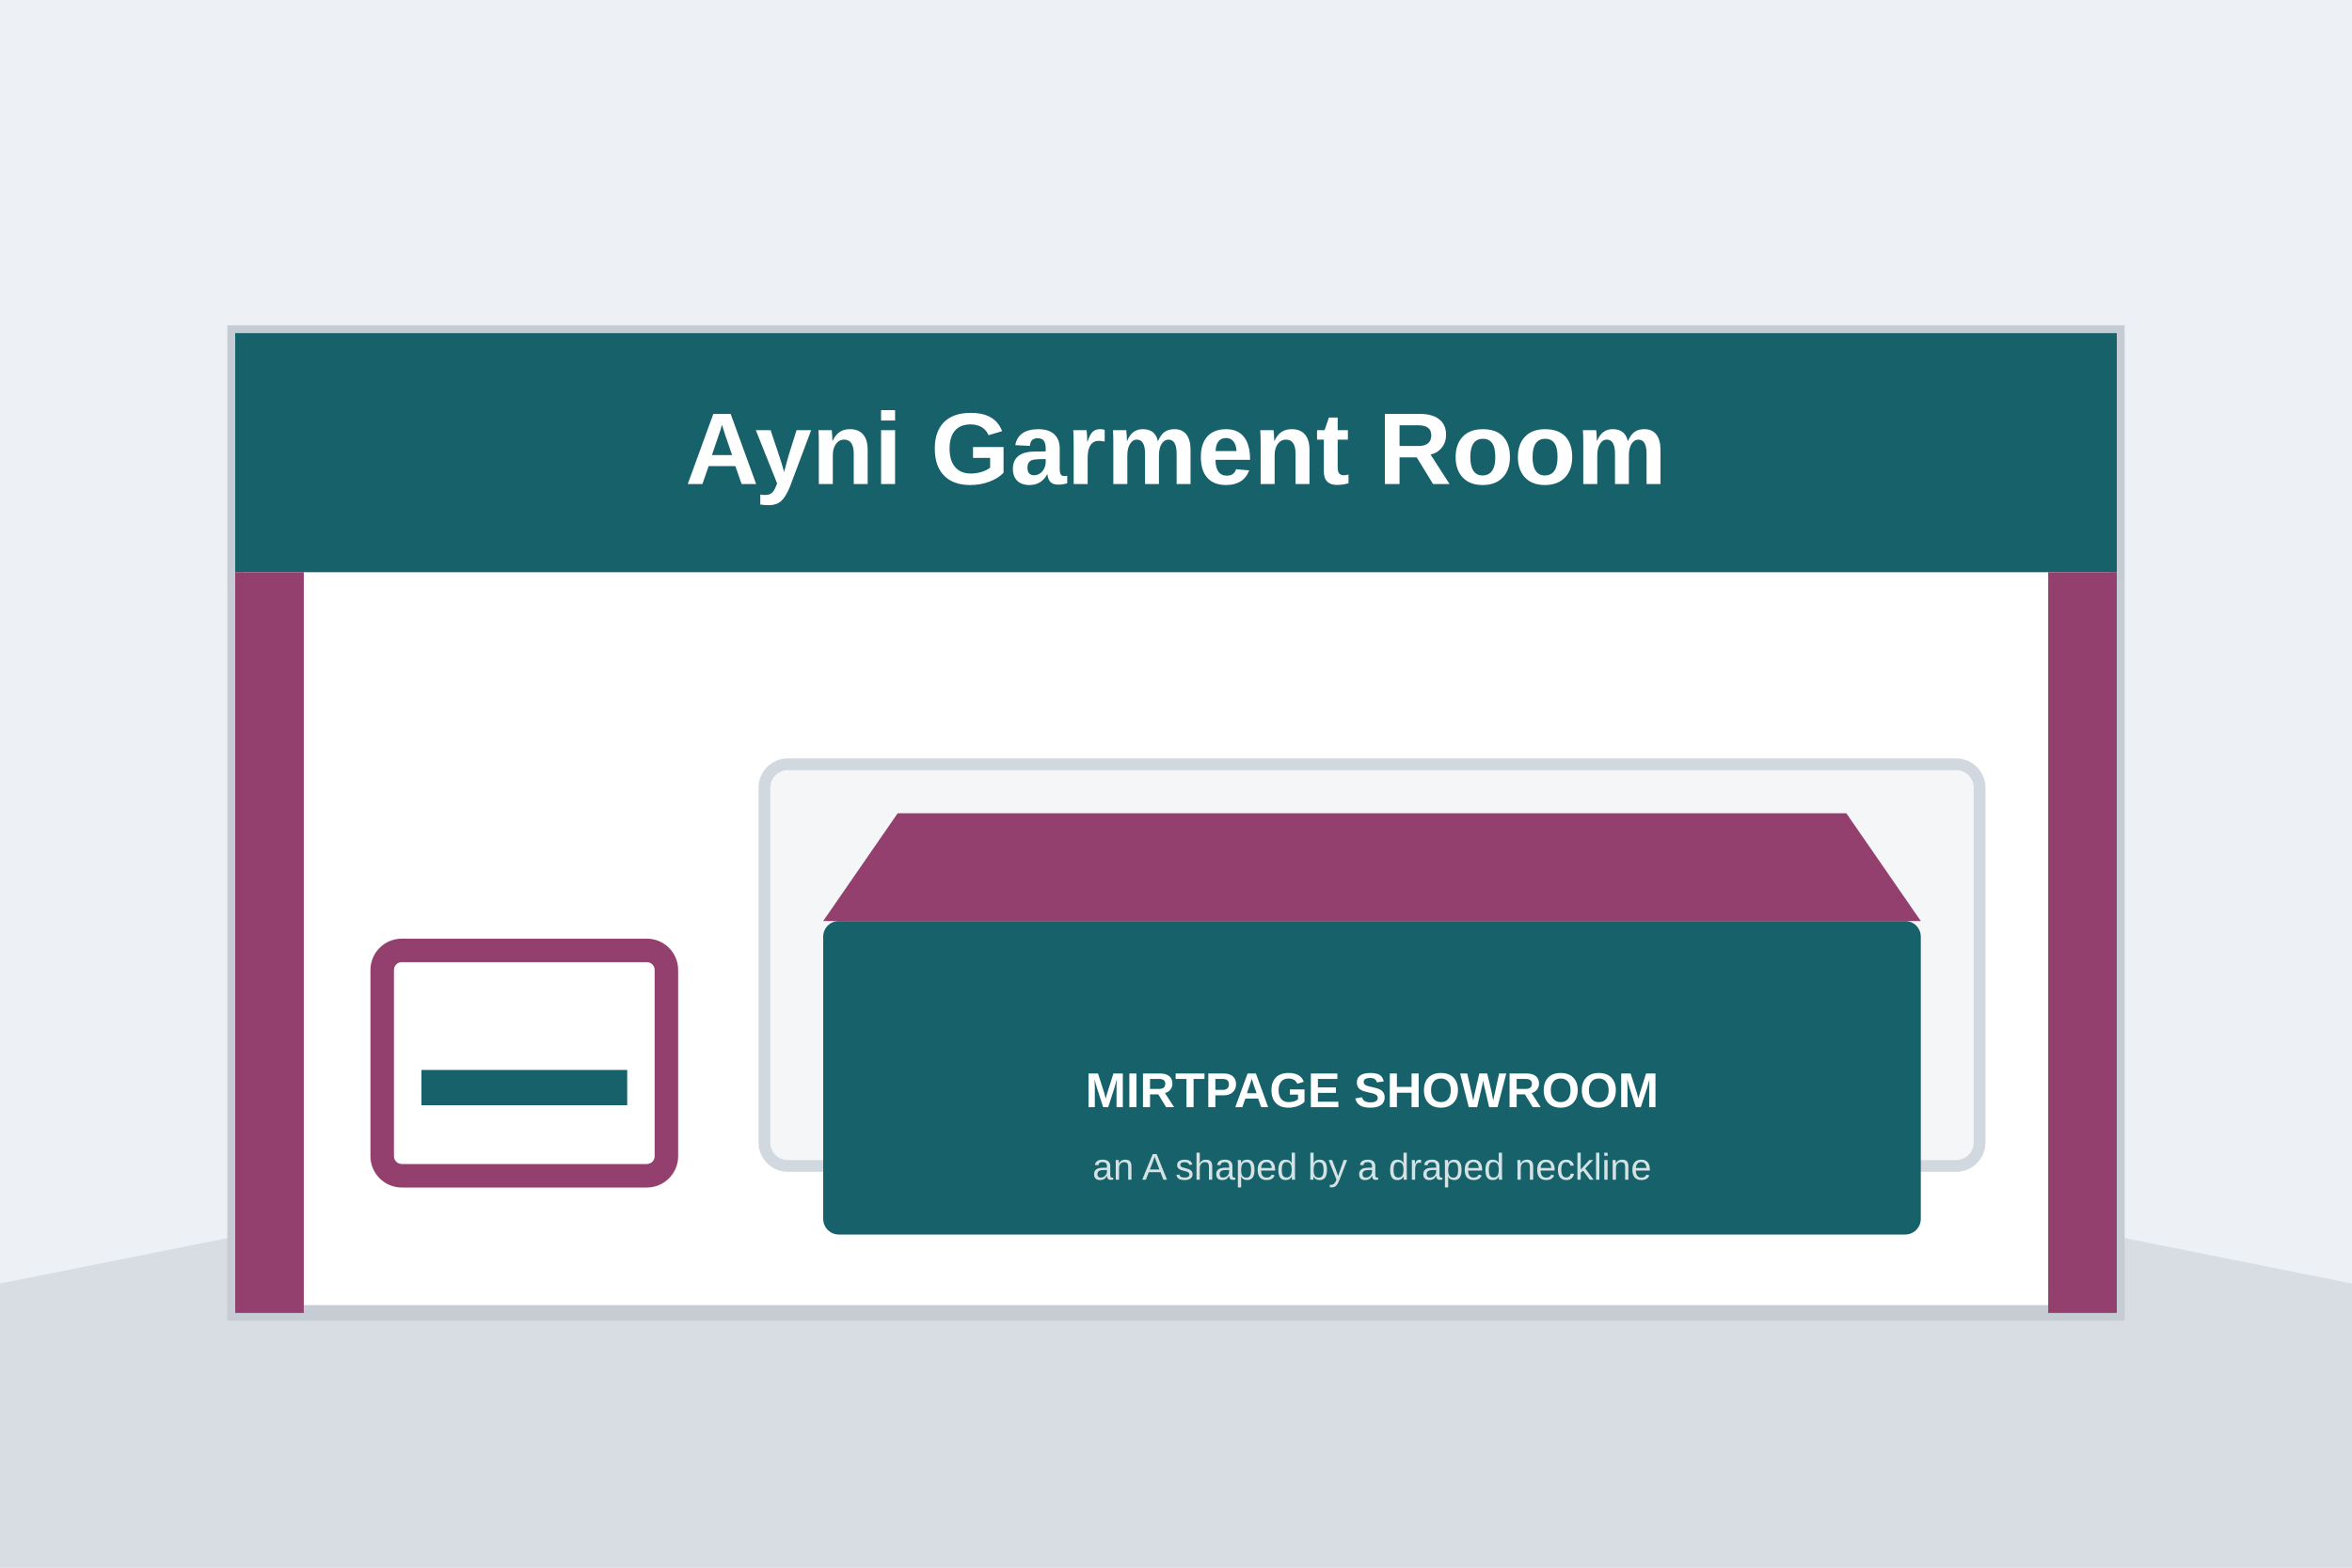
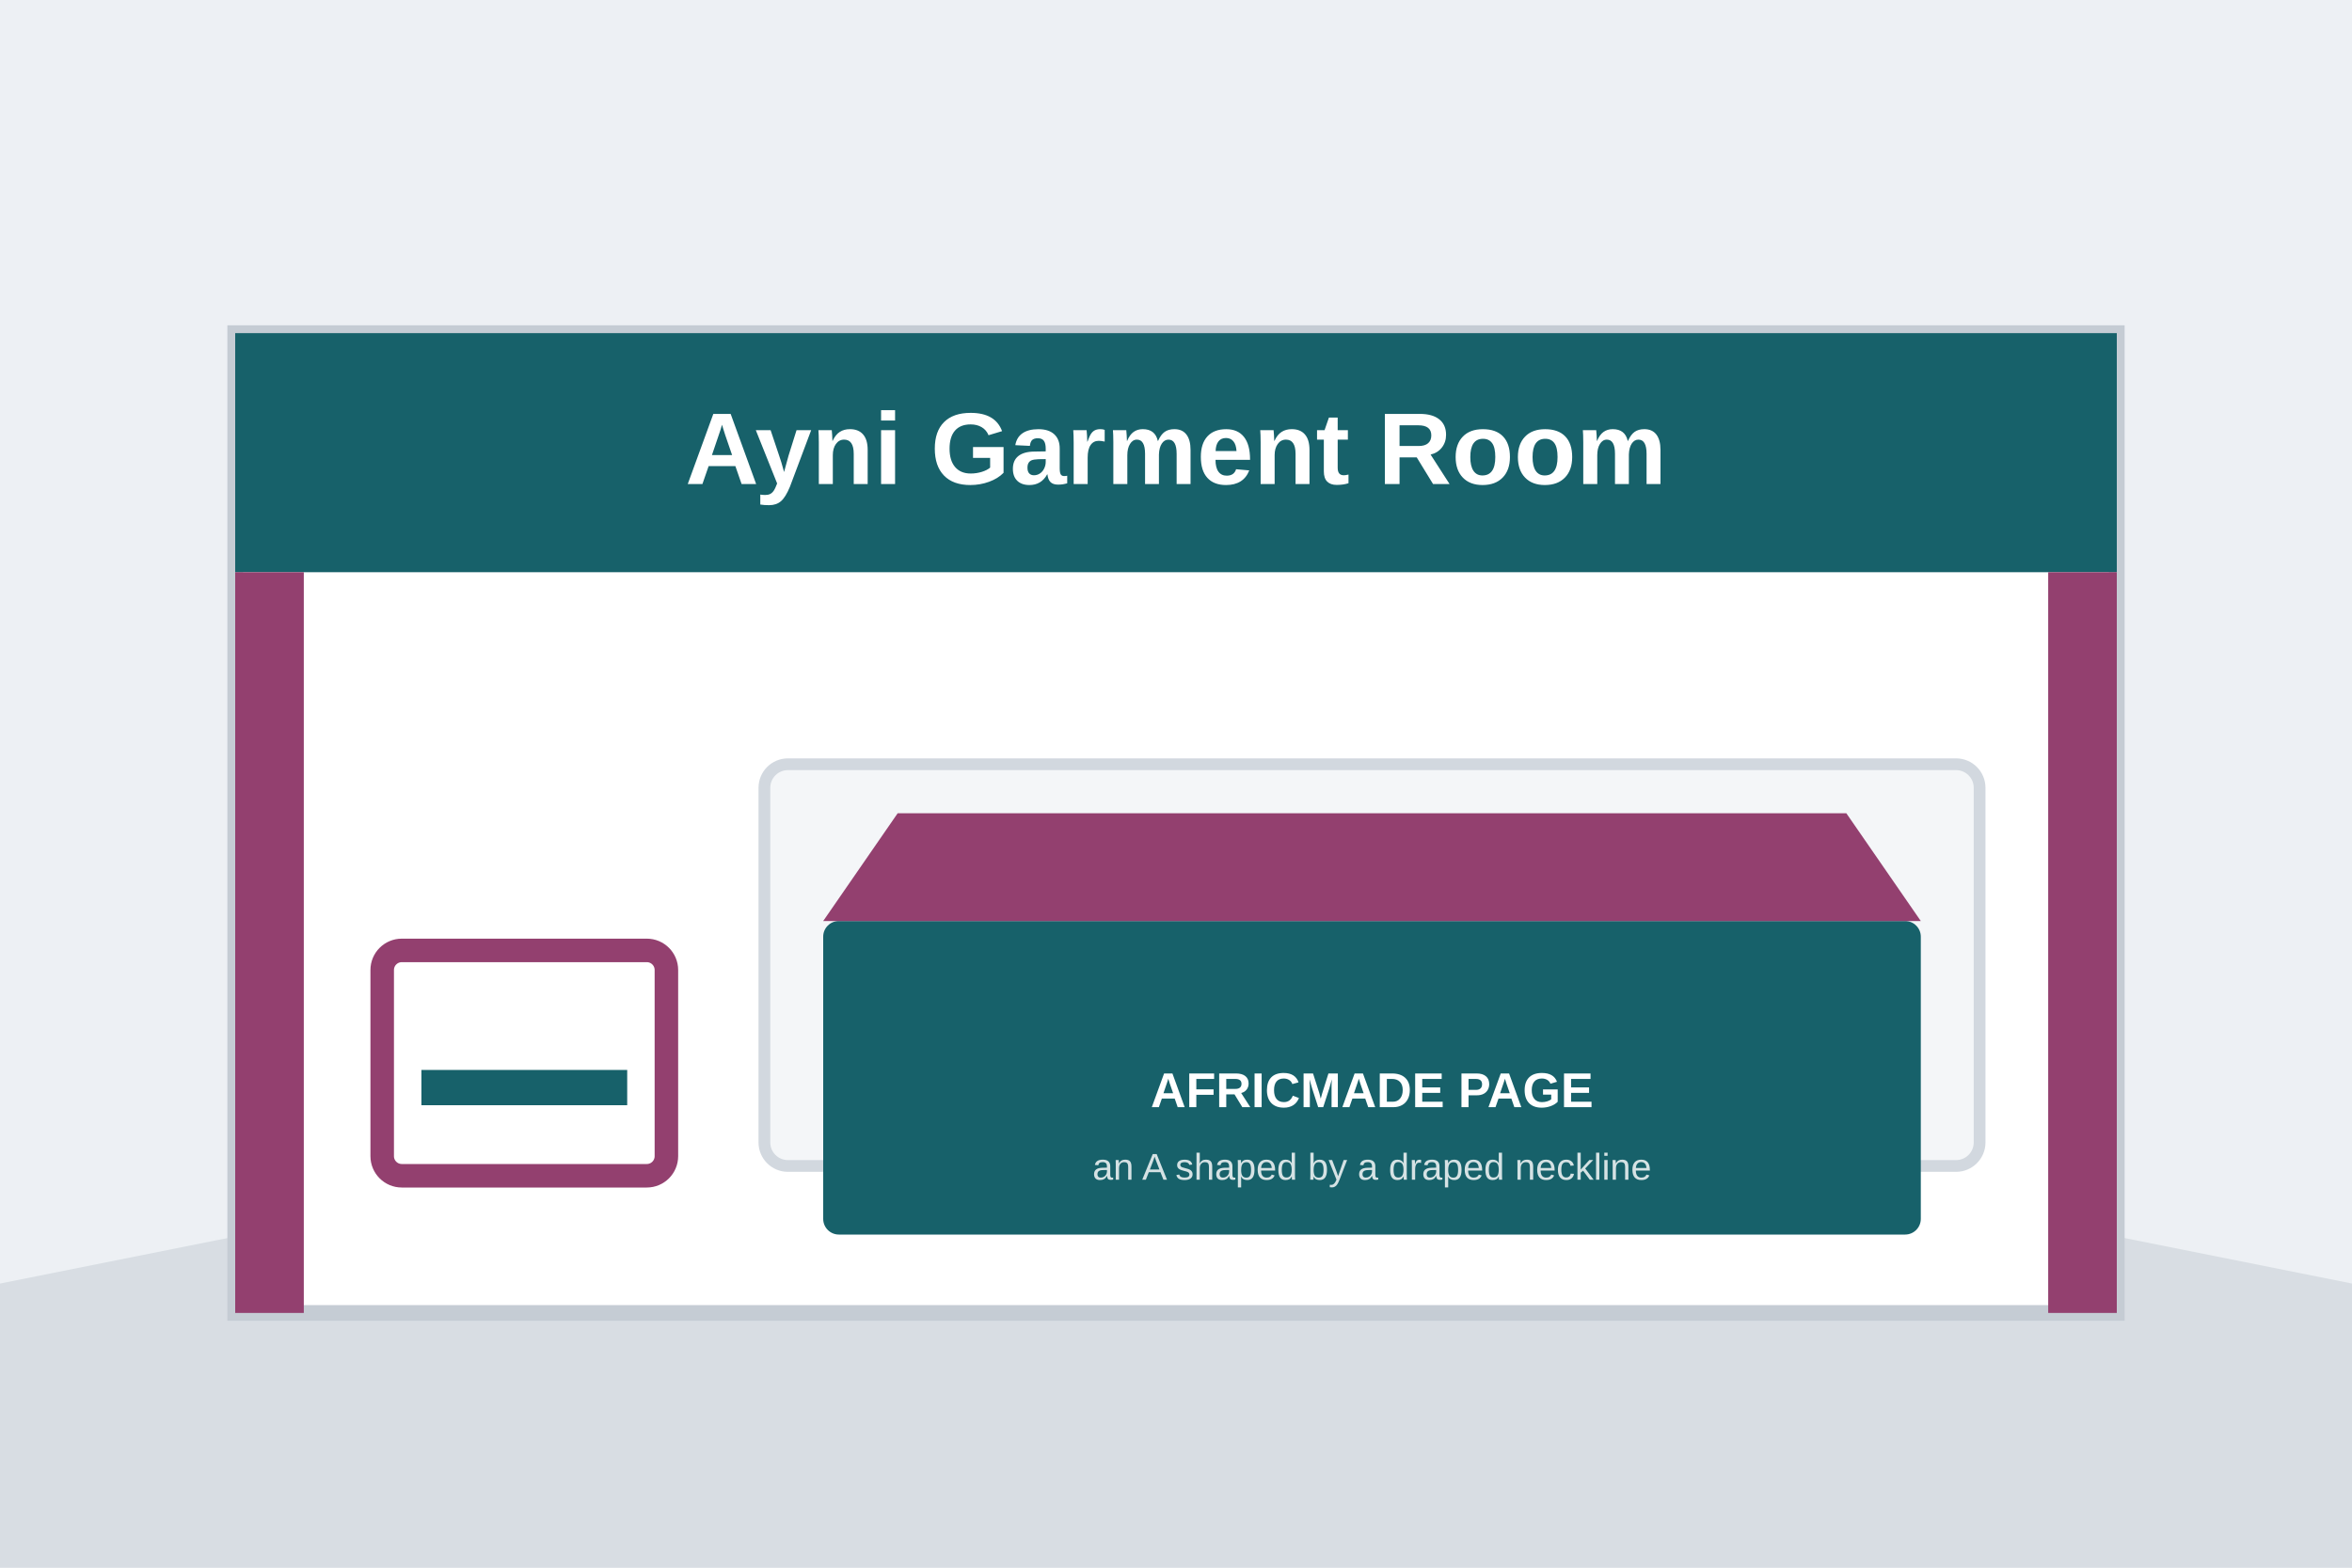
<svg xmlns="http://www.w3.org/2000/svg" viewBox="0 0 1200 800" role="img" aria-label="Illustrative booth for Ayni Garment Room">
  <rect width="1200" height="800" fill="#edf0f4" />
  <path d="M0 655L600 535l600 120v145H0z" fill="#d8dde3" />
  <path d="M120 170h960v500H120z" fill="#ffffff" stroke="#c5ccd4" stroke-width="8" />
  <path d="M120 170h960v122H120z" fill="#17616a" />
  <path d="M120 292h35v378h-35zM1045 292h35v378h-35z" fill="#93406f" />
  <rect x="390" y="390" width="620" height="205" rx="12" fill="#f4f6f8" stroke="#d2d8df" stroke-width="6" />
  <rect x="420" y="470" width="560" height="160" rx="8" fill="#17616a" />
  <path d="M420 470h560l-38-55H458z" fill="#93406f" />
  <rect x="195" y="485" width="145" height="115" rx="10" fill="#ffffff" stroke="#93406f" stroke-width="12" />
  <path d="M215 555h105" stroke="#17616a" stroke-width="18" />
  <text x="600" y="247" text-anchor="middle" font-family="Arial, Helvetica, sans-serif" font-size="52" font-weight="800" fill="#ffffff">Ayni Garment Room</text>
-   <text x="700" y="565" text-anchor="middle" font-family="Arial, Helvetica, sans-serif" font-size="25" font-weight="700" fill="#ffffff">MIRTPAGE SHOWROOM</text>
+   <text x="700" y="565" text-anchor="middle" font-family="Arial, Helvetica, sans-serif" font-size="25" font-weight="700" fill="#ffffff">AFRICMADE PAGE</text>
  <text x="700" y="602" text-anchor="middle" font-family="Arial, Helvetica, sans-serif" font-size="19" fill="#ffffff" opacity=".82">an A shaped by a draped neckline</text>
</svg>
